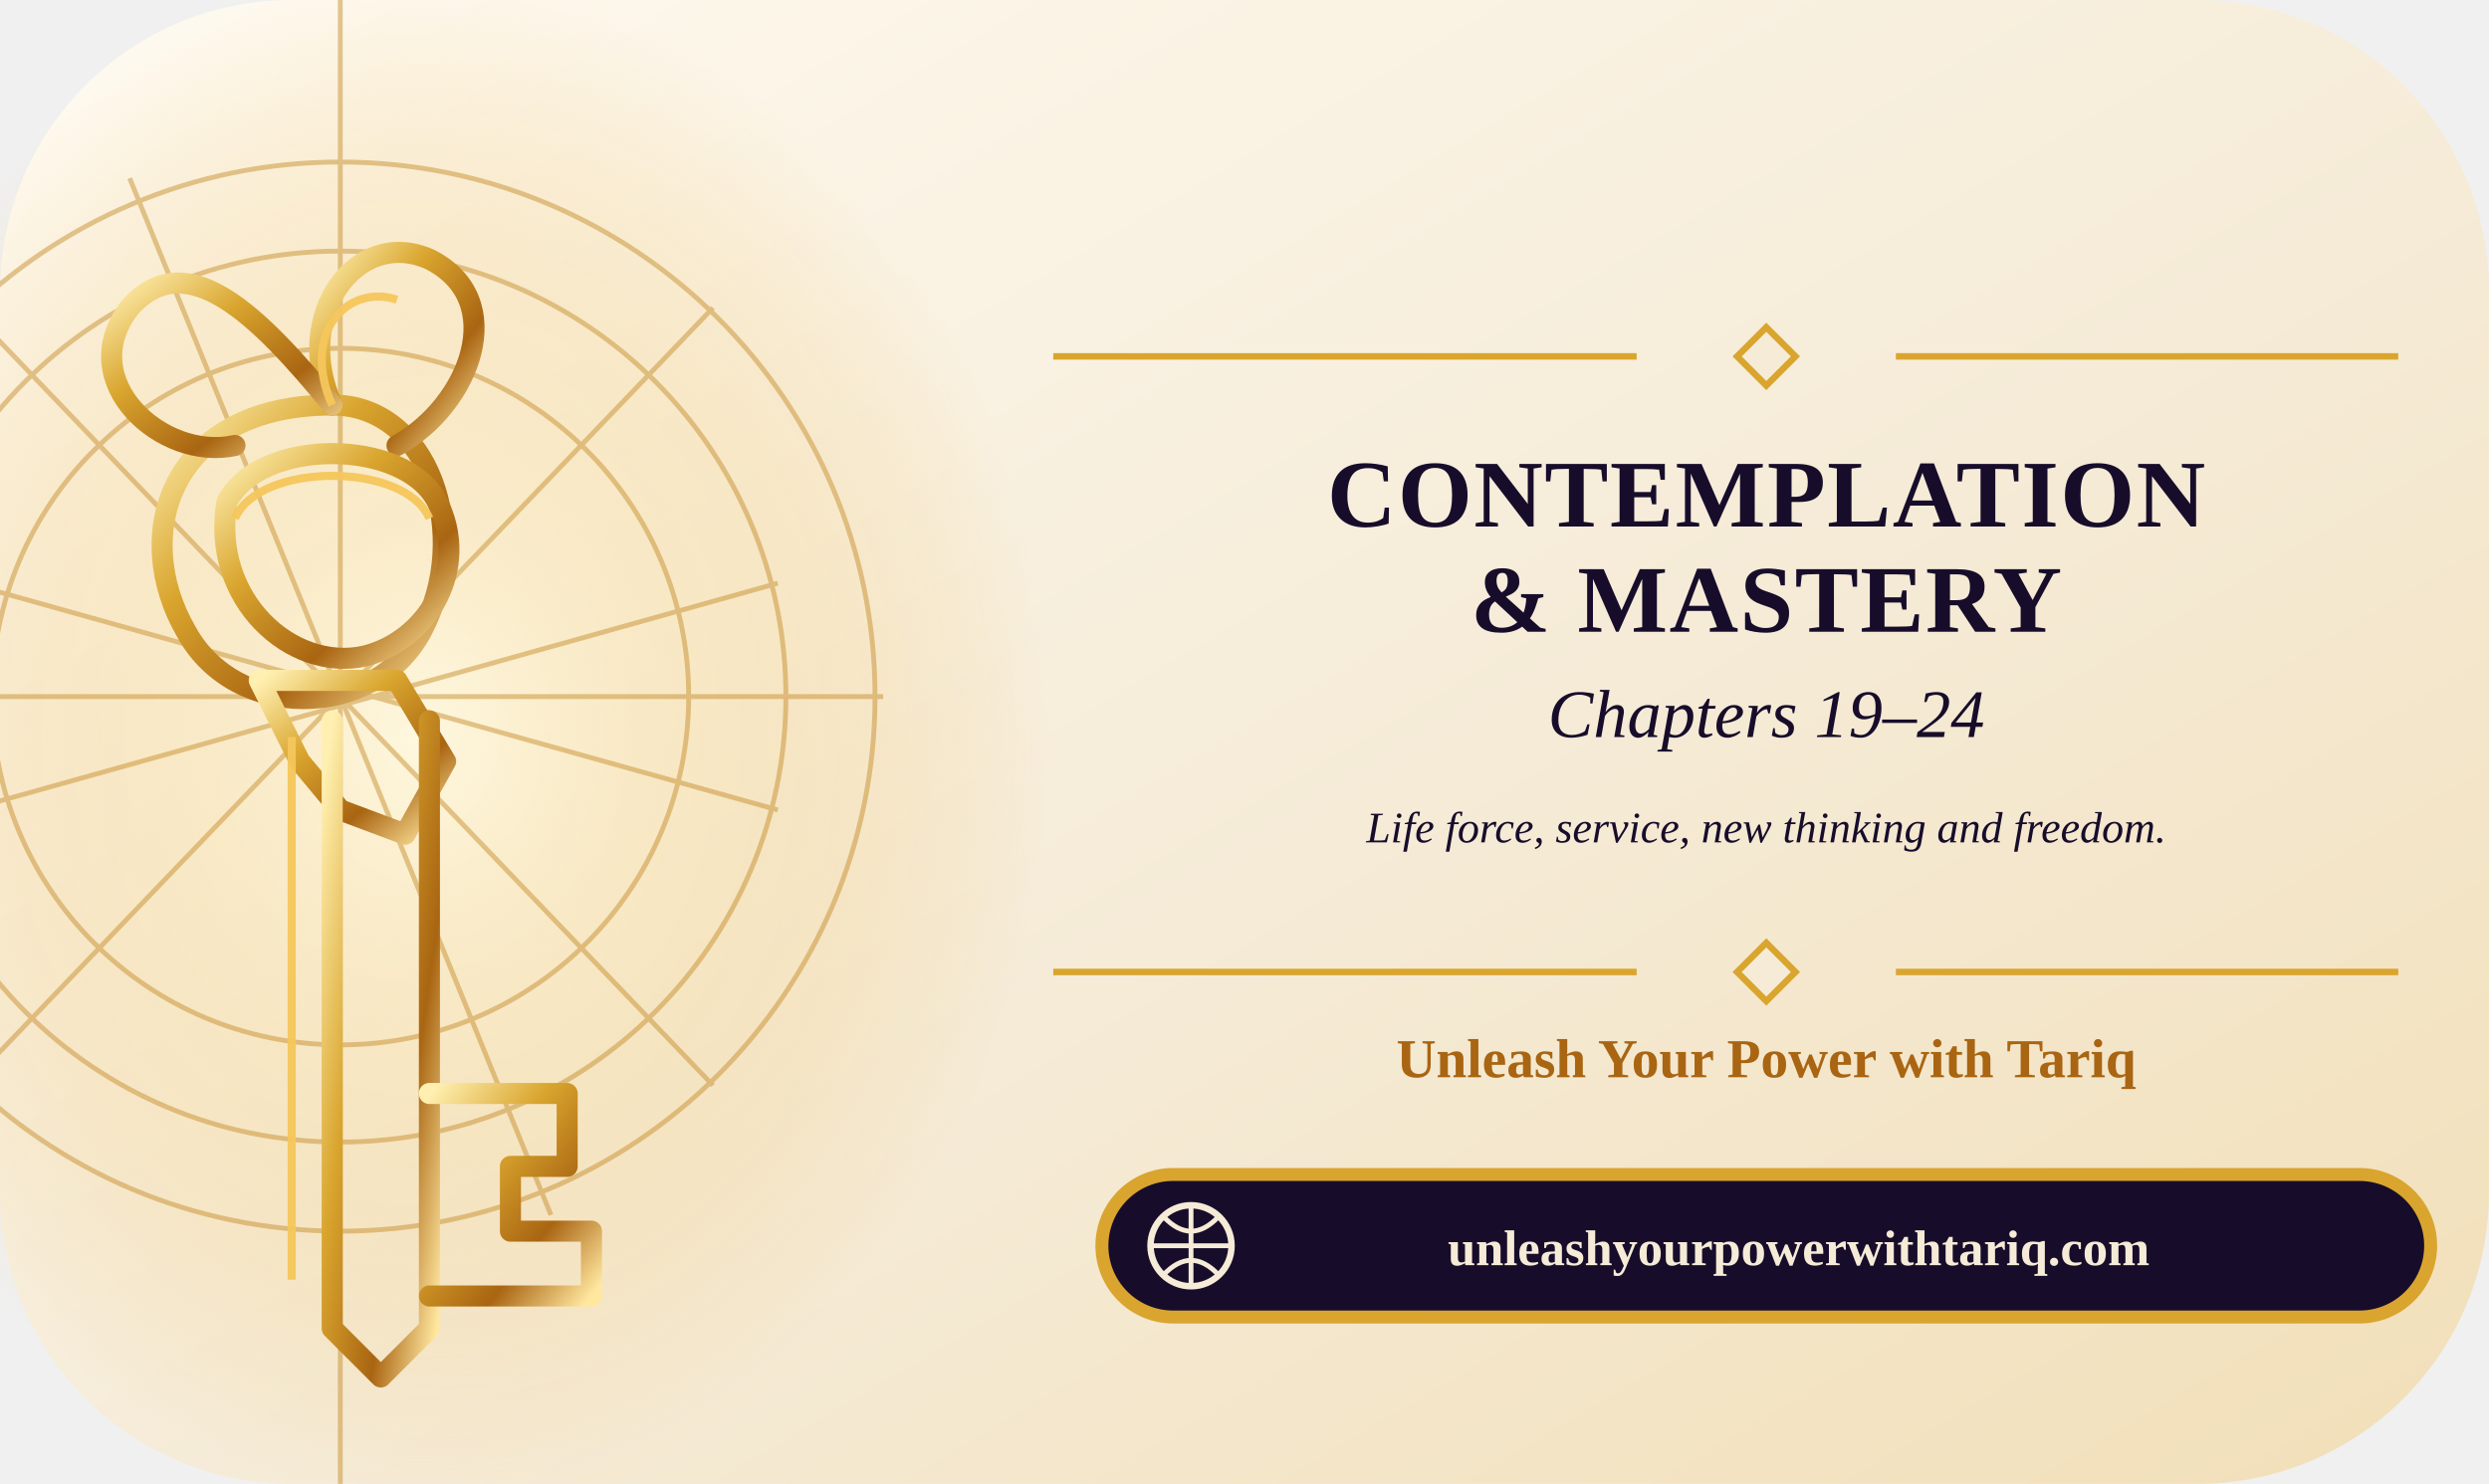
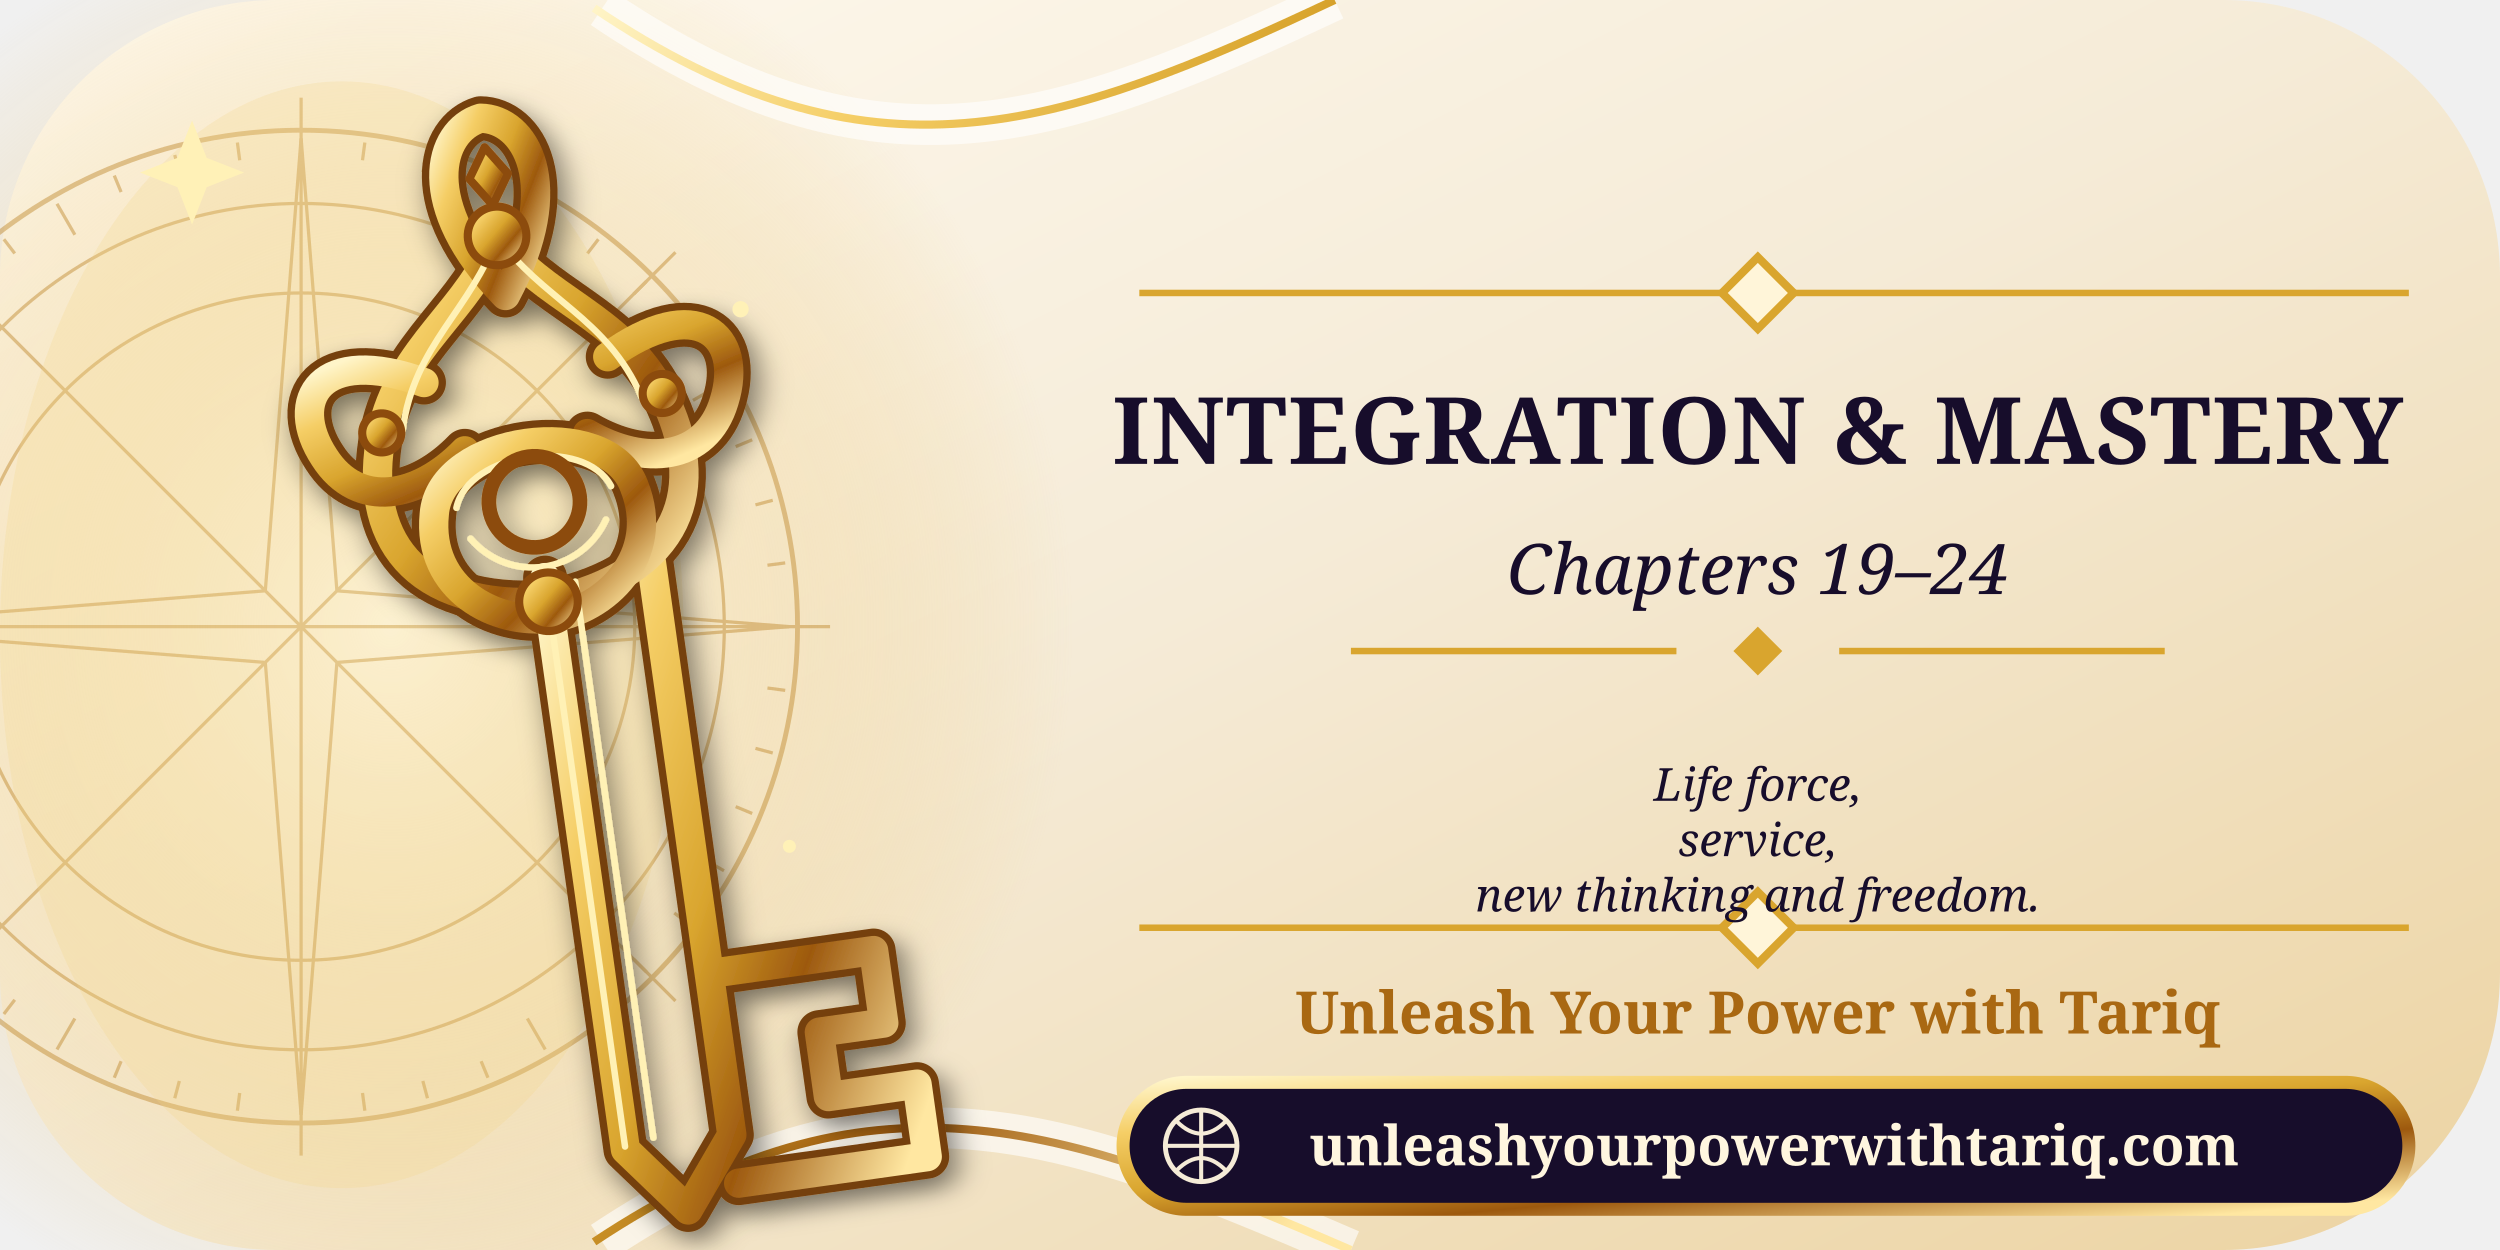
- <svg xmlns="http://www.w3.org/2000/svg" width="1536" height="916" viewBox="0 0 1536 916" role="img" aria-label="CONTEMPLATION &amp; MASTERY Chapters 19–24">
+ <svg xmlns="http://www.w3.org/2000/svg" width="1536" height="768" viewBox="0 0 1536 768" role="img" aria-label="INTEGRATION &amp; MASTERY Chapters 19–24">
  <defs>
-     <linearGradient id="bg" x1="0" y1="0" x2="1" y2="1">
-       <stop offset="0" stop-color="#fffaf0" />
-       <stop offset=".55" stop-color="#F5EBD7" />
-       <stop offset="1" stop-color="#f2dfb8" />
+     <linearGradient id="iv" x2="1" y2="1">
+       <stop stop-color="#fffaf0" />
+       <stop offset=".48" stop-color="#F5EBD7" />
+       <stop offset="1" stop-color="#ecd3a1" />
    </linearGradient>
-     <linearGradient id="gold" x1="0" y1="0" x2="1" y2="1">
-       <stop offset="0" stop-color="#fff0b2" />
-       <stop offset=".35" stop-color="#D9A52E" />
-       <stop offset=".7" stop-color="#a96512" />
-       <stop offset="1" stop-color="#ffe7a0" />
+     <linearGradient id="au" x1="0" y1="0" x2=".9" y2="1">
+       <stop stop-color="#fff5c9" />
+       <stop offset=".22" stop-color="#f5ce66" />
+       <stop offset=".48" stop-color="#D9A52E" />
+       <stop offset=".7" stop-color="#9d590e" />
+       <stop offset="1" stop-color="#ffe7a1" />
    </linearGradient>
-     <radialGradient id="glow">
-       <stop offset="0" stop-color="#fff8df" stop-opacity=".95" />
-       <stop offset="1" stop-color="#edc16b" stop-opacity="0" />
+     <radialGradient id="halo">
+       <stop stop-color="#fff9e8" />
+       <stop offset="1" stop-color="#e9c16b" stop-opacity="0" />
    </radialGradient>
-     <style>.heading{font-family:Georgia,'Times New Roman',serif;font-size:59px;font-weight:bold;fill:#170D2B;letter-spacing:1px}.chapter{font-family:Georgia,'Times New Roman',serif;font-size:42px;font-style:italic;fill:#170D2B}.tag{font-family:Georgia,'Times New Roman',serif;font-size:27px;font-style:italic;fill:#170D2B}.brand{font-family:Georgia,'Times New Roman',serif;font-size:34px;font-weight:bold;fill:#a96512}.site{font-family:Georgia,'Times New Roman',serif;font-size:31px;font-weight:bold;fill:#F5EBD7}</style>
+     <filter id="sh" x="-30%" y="-30%" width="160%" height="160%">
+       <feGaussianBlur in="SourceAlpha" stdDeviation="8" />
+       <feOffset dx="4" dy="7" />
+       <feComponentTransfer>
+         <feFuncA type="linear" slope=".5" />
+       </feComponentTransfer>
+       <feMerge>
+         <feMergeNode />
+         <feMergeNode in="SourceGraphic" />
+       </feMerge>
+     </filter>
+     <style>.h{font-family:Georgia,serif;font-size:57px;font-weight:bold;letter-spacing:1px;fill:#170D2B}.c{font-family:Georgia,serif;font-size:43px;font-style:italic;fill:#170D2B}.desc{font-family:Georgia,serif;font-size:28px;font-style:italic;fill:#170D2B}.brand{font-family:Georgia,serif;font-size:36px;font-weight:bold;fill:#a96812}.site{font-family:Georgia,serif;font-size:34px;font-weight:bold;fill:#fff6df}</style>
  </defs>
-   <rect width="1536" height="916" rx="180" fill="url(#bg)" />
-   <ellipse cx="260" cy="455" rx="390" ry="470" fill="url(#glow)" />
-   <g opacity=".48" fill="none" stroke="#c58b29" stroke-width="3">
-     <circle cx="210" cy="430" r="330" />
-     <circle cx="210" cy="430" r="275" />
-     <circle cx="210" cy="430" r="215" />
-     <path d="M0 430H545M210 0V916M-20 190L440 670M-20 670L440 190" />
-     <path d="M80 110L340 750M-20 360L480 500M-20 500L480 360" />
+   <rect width="1536" height="768" rx="170" fill="url(#iv)" />
+   <ellipse cx="240" cy="385" rx="420" ry="450" fill="url(#halo)" />
+   <path d="M370 5C540 120 650 80 820 0M370 763C540 650 650 690 830 768" fill="none" stroke="#fff" stroke-width="25" opacity=".62" />
+   <path d="M365 5C535 120 650 80 820 0M365 763C535 650 650 690 830 768" fill="none" stroke="url(#au)" stroke-width="5" />
+   <g transform="translate(185 385)" fill="none" stroke="#bd8428" opacity=".45">
+     <circle r="305" stroke-width="3" />
+     <circle r="260" stroke-width="2" />
+     <circle r="205" stroke-width="2" />
+     <path d="M-325 0H325M0-325V325M-230-230L230 230M-230 230L230-230M0-300L22-22 300 0 22 22 0 300-22 22-300 0-22-22Z" stroke-width="2" />
+     <path transform="rotate(0)" d="M0-300v22" stroke-width="2" />
+     <path transform="rotate(7.5)" d="M0-300v11" stroke-width="2" />
+     <path transform="rotate(15)" d="M0-300v11" stroke-width="2" />
+     <path transform="rotate(22.5)" d="M0-300v11" stroke-width="2" />
+     <path transform="rotate(30)" d="M0-300v22" stroke-width="2" />
+     <path transform="rotate(37.5)" d="M0-300v11" stroke-width="2" />
+     <path transform="rotate(45)" d="M0-300v11" stroke-width="2" />
+     <path transform="rotate(52.5)" d="M0-300v11" stroke-width="2" />
+     <path transform="rotate(60)" d="M0-300v22" stroke-width="2" />
+     <path transform="rotate(67.5)" d="M0-300v11" stroke-width="2" />
+     <path transform="rotate(75)" d="M0-300v11" stroke-width="2" />
+     <path transform="rotate(82.5)" d="M0-300v11" stroke-width="2" />
+     <path transform="rotate(90)" d="M0-300v22" stroke-width="2" />
+     <path transform="rotate(97.5)" d="M0-300v11" stroke-width="2" />
+     <path transform="rotate(105)" d="M0-300v11" stroke-width="2" />
+     <path transform="rotate(112.5)" d="M0-300v11" stroke-width="2" />
+     <path transform="rotate(120)" d="M0-300v22" stroke-width="2" />
+     <path transform="rotate(127.5)" d="M0-300v11" stroke-width="2" />
+     <path transform="rotate(135)" d="M0-300v11" stroke-width="2" />
+     <path transform="rotate(142.5)" d="M0-300v11" stroke-width="2" />
+     <path transform="rotate(150)" d="M0-300v22" stroke-width="2" />
+     <path transform="rotate(157.5)" d="M0-300v11" stroke-width="2" />
+     <path transform="rotate(165)" d="M0-300v11" stroke-width="2" />
+     <path transform="rotate(172.5)" d="M0-300v11" stroke-width="2" />
+     <path transform="rotate(180)" d="M0-300v22" stroke-width="2" />
+     <path transform="rotate(187.5)" d="M0-300v11" stroke-width="2" />
+     <path transform="rotate(195)" d="M0-300v11" stroke-width="2" />
+     <path transform="rotate(202.5)" d="M0-300v11" stroke-width="2" />
+     <path transform="rotate(210)" d="M0-300v22" stroke-width="2" />
+     <path transform="rotate(217.5)" d="M0-300v11" stroke-width="2" />
+     <path transform="rotate(225)" d="M0-300v11" stroke-width="2" />
+     <path transform="rotate(232.5)" d="M0-300v11" stroke-width="2" />
+     <path transform="rotate(240)" d="M0-300v22" stroke-width="2" />
+     <path transform="rotate(247.5)" d="M0-300v11" stroke-width="2" />
+     <path transform="rotate(255)" d="M0-300v11" stroke-width="2" />
+     <path transform="rotate(262.5)" d="M0-300v11" stroke-width="2" />
+     <path transform="rotate(270)" d="M0-300v22" stroke-width="2" />
+     <path transform="rotate(277.5)" d="M0-300v11" stroke-width="2" />
+     <path transform="rotate(285)" d="M0-300v11" stroke-width="2" />
+     <path transform="rotate(292.5)" d="M0-300v11" stroke-width="2" />
+     <path transform="rotate(300)" d="M0-300v22" stroke-width="2" />
+     <path transform="rotate(307.5)" d="M0-300v11" stroke-width="2" />
+     <path transform="rotate(315)" d="M0-300v11" stroke-width="2" />
+     <path transform="rotate(322.5)" d="M0-300v11" stroke-width="2" />
+     <path transform="rotate(330)" d="M0-300v22" stroke-width="2" />
+     <path transform="rotate(337.5)" d="M0-300v11" stroke-width="2" />
+     <path transform="rotate(345)" d="M0-300v11" stroke-width="2" />
+     <path transform="rotate(352.5)" d="M0-300v11" stroke-width="2" />
  </g>
-   <g fill="none" stroke="url(#gold)" stroke-width="13" stroke-linecap="round" stroke-linejoin="round">
-     <path d="M205 250 C105 250 80 330 115 390 C145 445 230 445 260 390 C292 330 265 250 205 250Z" />
-     <path d="M205 250 C180 195 220 140 265 160 C315 185 290 250 245 275" />
-     <path d="M205 250 C160 195 115 150 80 190 C45 235 100 285 145 275" />
-     <path d="M160 420 L245 420 L275 470 L250 515 L210 500 L185 470Z" />
-     <path d="M205 445 L205 820 L235 850 L265 820 L265 445" />
-     <path d="M265 675 L350 675 L350 720 L315 720 L315 760 L365 760 L365 800 L265 800" />
-     <path d="M140 310 C160 270 250 270 270 310 C290 350 265 395 225 405 C180 415 130 370 140 310Z" />
+   <ellipse cx="210" cy="390" rx="210" ry="340" fill="#f3d486" opacity=".24" />
+   <g transform="translate(205 70) rotate(-8 130 300)" filter="url(#sh)" fill="none" stroke-linecap="round" stroke-linejoin="round">
+     <g stroke="#75400d" stroke-width="27">
+       <path d="M132 285V640L165 682L198 640V285M198 540H300V585H260V625H315V670H198" />
+       <path d="M132 300C48 294 24 244 45 183C63 132 111 115 132 73C153 115 201 132 219 183C240 244 216 294 132 300Z" />
+       <path d="M132 110C86 47 105 4 132 0C159 4 178 47 132 110Z" />
+       <path d="M75 156C15 124-10 155 8 193C24 228 62 226 94 201M189 156C249 124 274 155 256 193C240 228 202 226 170 201" />
+       <path d="M70 237C80 190 184 190 194 237C205 282 166 310 132 310C98 310 59 282 70 237Z" />
+     </g>
+     <g stroke="url(#au)" stroke-width="18">
+       <path d="M132 285V640L165 682L198 640V285M198 540H300V585H260V625H315V670H198" />
+       <path d="M132 300C48 294 24 244 45 183C63 132 111 115 132 73C153 115 201 132 219 183C240 244 216 294 132 300Z" />
+       <path d="M132 110C86 47 105 4 132 0C159 4 178 47 132 110Z" />
+       <path d="M75 156C15 124-10 155 8 193C24 228 62 226 94 201M189 156C249 124 274 155 256 193C240 228 202 226 170 201" />
+       <path d="M70 237C80 190 184 190 194 237C205 282 166 310 132 310C98 310 59 282 70 237Z" />
+     </g>
+     <g stroke="#fff1b5" stroke-width="4">
+       <path d="M132 290V638M150 290V635M58 183C72 132 111 115 132 73M206 183C192 132 153 115 132 73" />
+       <path d="M84 235C96 202 168 202 180 235M90 255C110 286 154 286 174 255" />
+     </g>
+     <g fill="url(#au)" stroke="#8c4c0a" stroke-width="5">
+       <circle cx="132" cy="73" r="18" />
+       <circle cx="132" cy="300" r="18" />
+       <circle cx="45" cy="183" r="12" />
+       <circle cx="219" cy="183" r="12" />
+       <circle cx="132" cy="238" r="28" fill="none" stroke-width="9" />
+       <path d="M132 18l12 18-12 18-12-18z" />
+     </g>
  </g>
-   <g fill="none" stroke="#f5c65b" stroke-width="5" opacity=".95">
-     <path d="M205 250C185 205 215 175 245 185M145 320C160 285 250 285 265 320M180 455L180 790" />
+   <g fill="#fff1b7">
+     <path d="M118 74l9 23 23 9-23 9-9 23-9-23-23-9 23-9z" />
+     <circle cx="455" cy="190" r="5" />
+     <circle cx="485" cy="520" r="4" />
  </g>
-   <g stroke="#D9A52E" stroke-width="4" fill="none">
-     <path d="M650 220H1010M1170 220H1480" />
-     <path d="M650 600H1010M1170 600H1480" />
+   <g stroke="#D9A52E" stroke-width="4">
+     <path d="M700 180H1480M700 570H1480" />
  </g>
-   <g fill="#F5EBD7" stroke="#D9A52E" stroke-width="4">
-     <path d="M1090 202l18 18-18 18-18-18z" />
-     <path d="M1090 582l18 18-18 18-18-18z" />
+   <g fill="#fff5d9" stroke="#D9A52E" stroke-width="5">
+     <path d="M1080 158l22 22-22 22-22-22z" />
+     <path d="M1080 548l22 22-22 22-22-22z" />
  </g>
-   <text x="1090" y="325" text-anchor="middle" class="heading">CONTEMPLATION</text>
-   <text x="1090" y="390" text-anchor="middle" class="heading">&amp; MASTERY</text>
-   <text x="1090" y="455" text-anchor="middle" class="chapter">Chapters 19–24</text>
-   <text x="1090" y="520" text-anchor="middle" class="tag">Life force, service, new thinking and freedom.</text>
-   <text x="1090" y="665" text-anchor="middle" class="brand">Unleash Your Power with Tariq</text>
-   <rect x="680" y="725" width="820" height="88" rx="44" fill="#170D2B" stroke="#D9A52E" stroke-width="8" />
-   <circle cx="735" cy="769" r="25" fill="none" stroke="#F5EBD7" stroke-width="4" />
-   <path d="M710 769H760M735 744V794M718 751Q735 769 752 751M718 787Q735 769 752 787" fill="none" stroke="#F5EBD7" stroke-width="3" />
-   <text x="1110" y="781" text-anchor="middle" class="site">unleashyourpowerwithtariq.com</text>
+   <text x="1080" y="285" text-anchor="middle" class="h">INTEGRATION &amp; MASTERY</text>
+   <text x="1080" y="365" text-anchor="middle" class="c">Chapters 19–24</text>
+   <path d="M830 400H1030M1130 400H1330" stroke="#D9A52E" stroke-width="4" />
+   <path d="M1080 385l15 15-15 15-15-15z" fill="#D9A52E" />
+   <text x="1080" y="492" text-anchor="middle" class="desc">Life force,</text>
+   <text x="1080" y="526" text-anchor="middle" class="desc">service,</text>
+   <text x="1080" y="560" text-anchor="middle" class="desc">new thinking and freedom.</text>
+   <text x="1080" y="635" text-anchor="middle" class="brand">Unleash Your Power with Tariq</text>
+   <rect x="690" y="665" width="790" height="78" rx="39" fill="#170D2B" stroke="url(#au)" stroke-width="8" />
+   <circle cx="738" cy="704" r="22" fill="none" stroke="#F5EBD7" stroke-width="3" />
+   <path d="M716 704H760M738 682V726M723 689Q738 704 753 689M723 719Q738 704 753 719" fill="none" stroke="#F5EBD7" stroke-width="2.5" />
+   <text x="1090" y="716" text-anchor="middle" class="site">unleashyourpowerwithtariq.com</text>
</svg>
